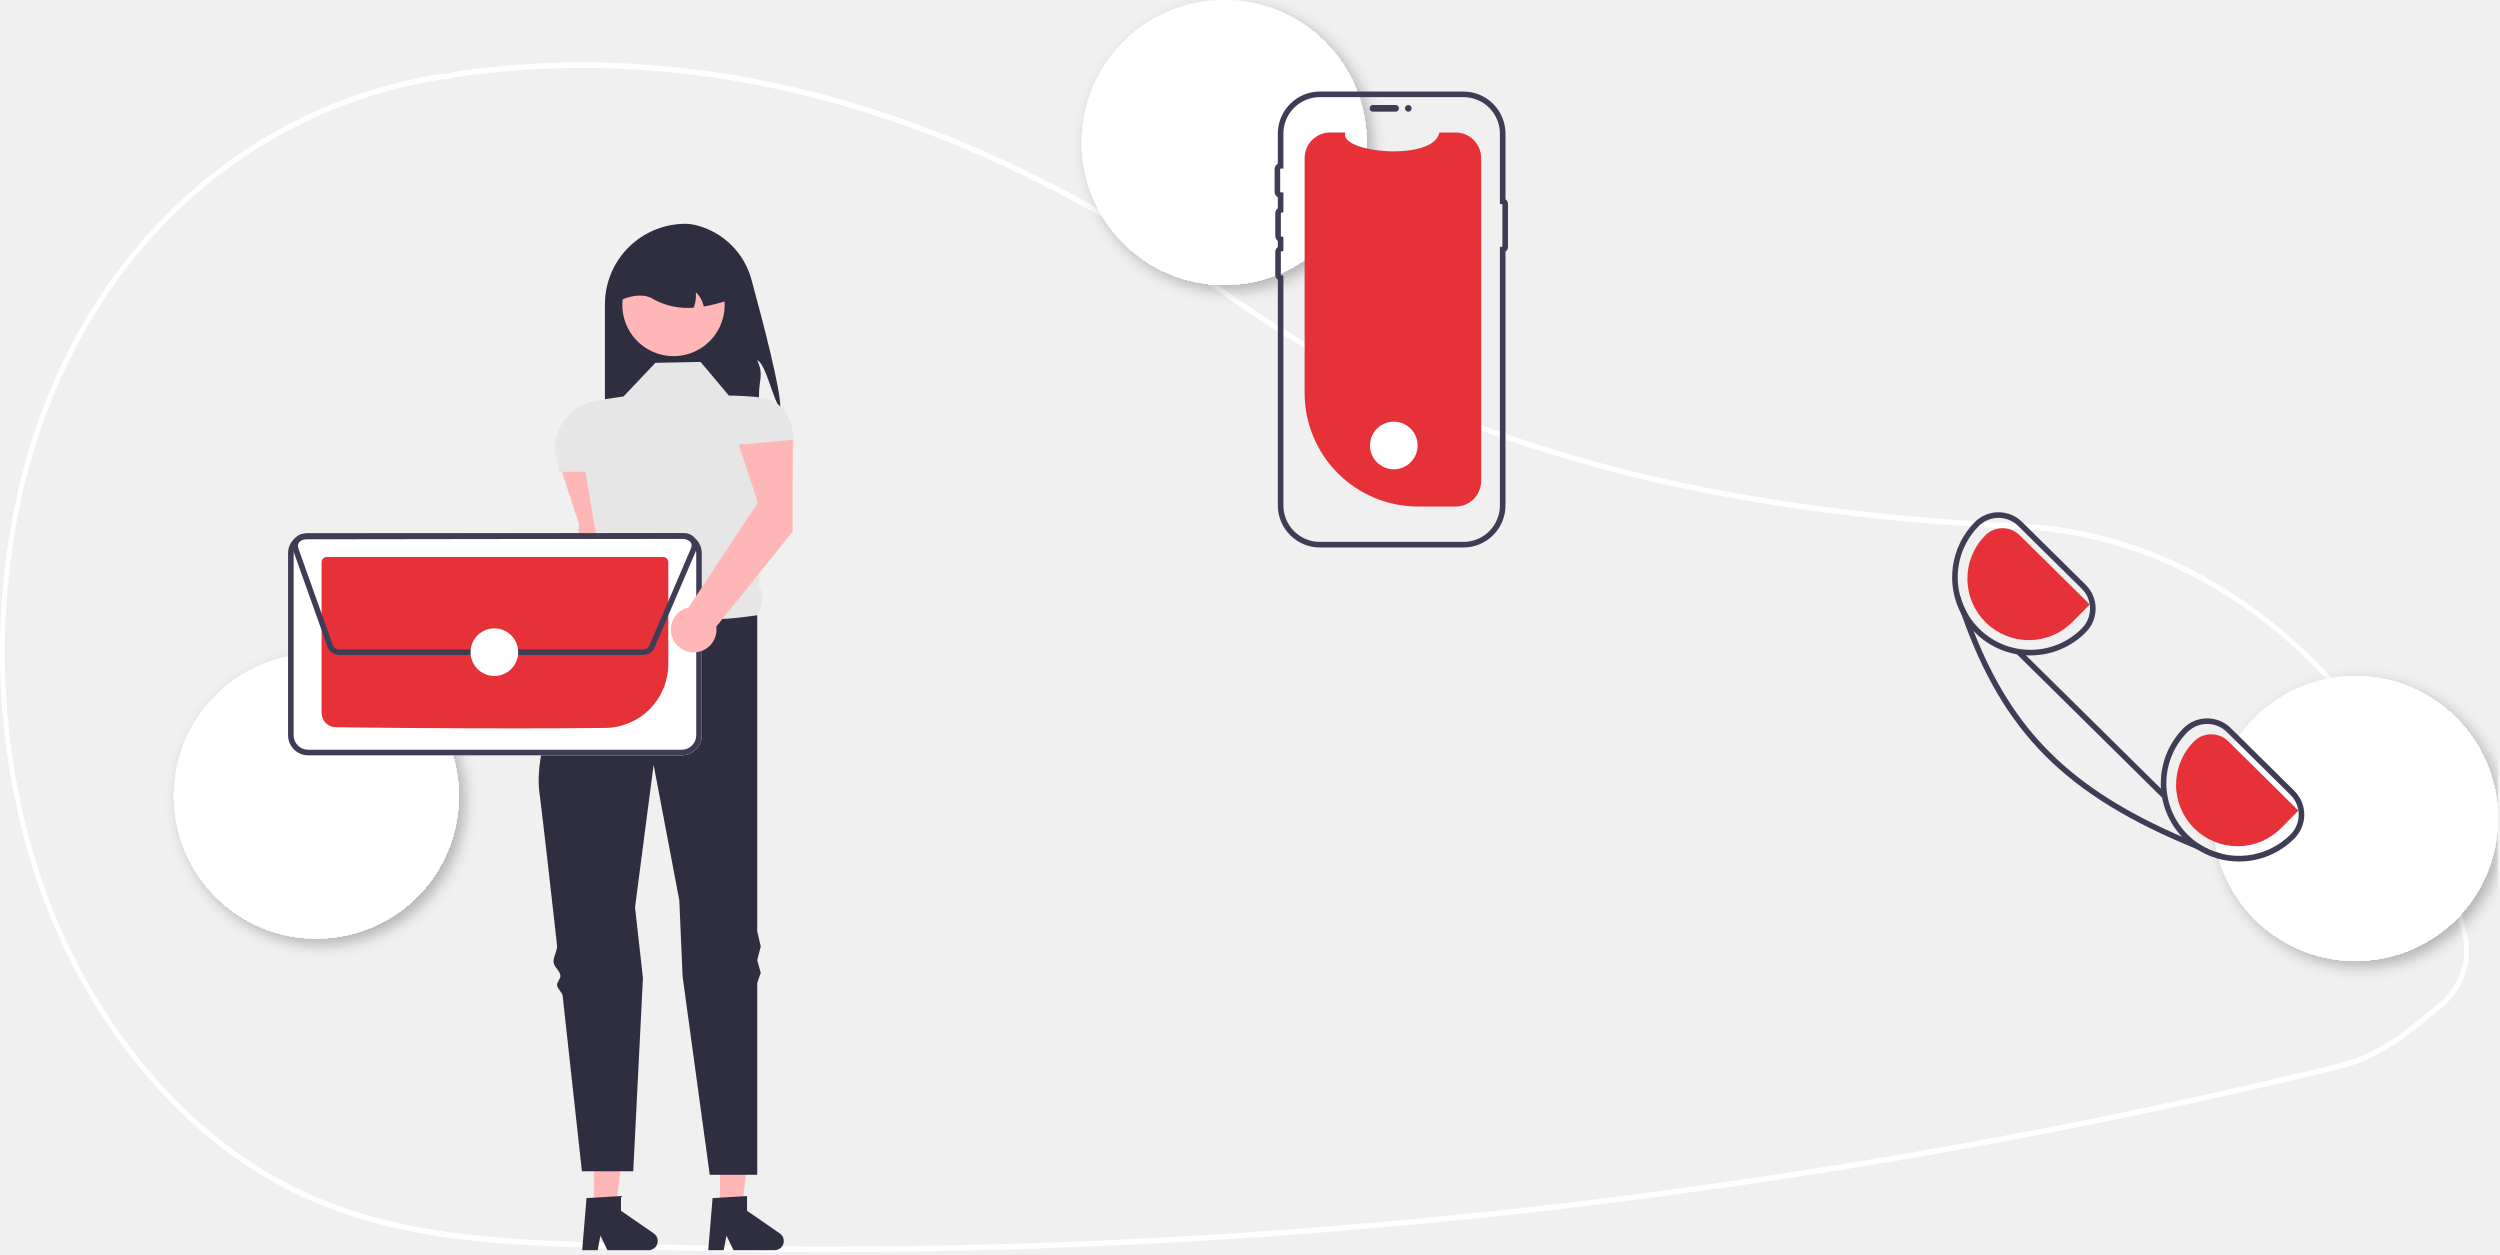
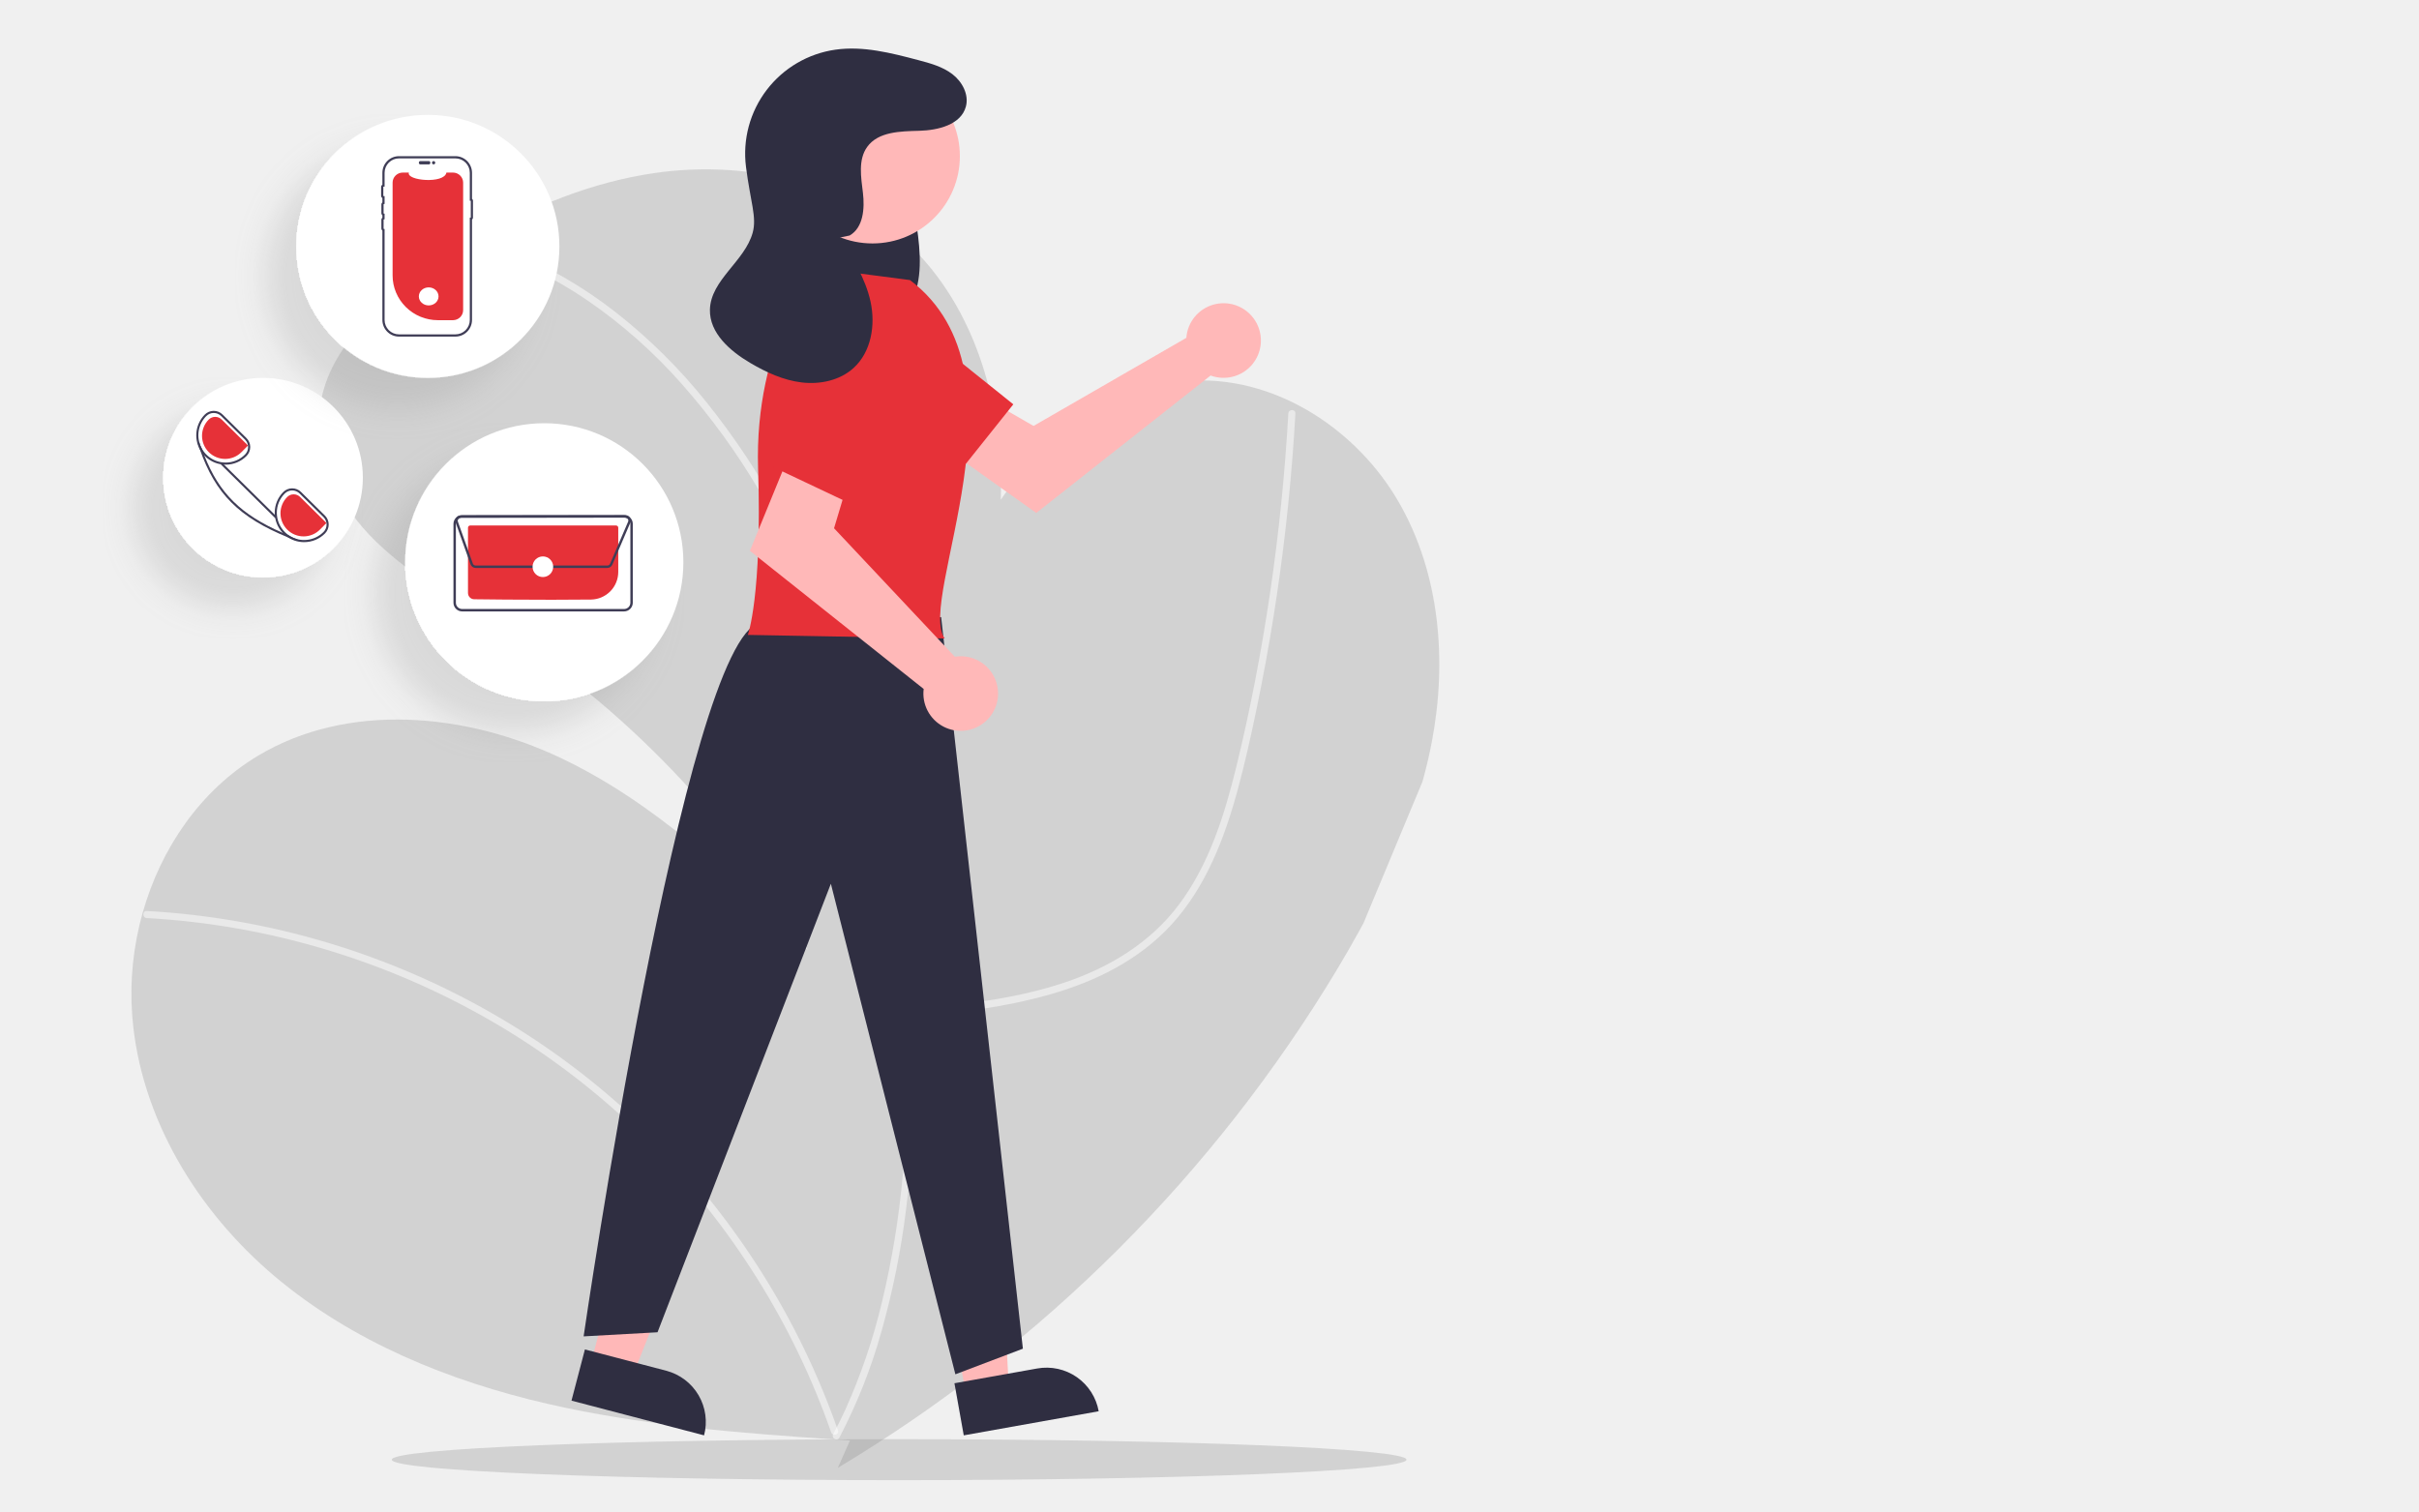
- <svg xmlns="http://www.w3.org/2000/svg" width="895" height="449" viewBox="0 0 895 449" fill="none">
-   <g clip-path="url(#clip0_165_134)">
-     <path d="M294.494 448.282C267.511 448.282 240.568 447.799 213.665 446.833C175.225 445.452 135.475 444.025 98.53 423.534C72.685 409.201 49.795 386.205 32.336 357.03C20.666 337.256 12.109 315.803 6.966 293.426C-2.628 252.684 -2.301 210.235 7.919 169.646C11.501 155.73 16.438 142.199 22.66 129.246C49.603 73.452 98.745 36 157.486 26.492C157.971 26.429 158.462 26.419 158.949 26.461C159.213 26.475 159.477 26.49 159.745 26.479L160.091 26.369C160.977 26.061 161.887 25.827 162.811 25.671C253.405 12.184 349.176 39.472 439.764 104.584C509.806 154.935 602.631 182.049 723.545 187.473L725.262 187.563C758.921 189.497 791.48 203.374 819.422 227.696C847.001 251.702 867.709 283.73 879.306 320.32C880.731 324.781 882.038 329.425 883.19 334.121C884.262 338.485 884.187 343.053 882.97 347.38C881.754 351.707 879.438 355.645 876.249 358.811V358.82L875.948 359.13C875.223 359.85 874.46 360.542 873.681 361.185L872.764 361.941C865.037 368.306 858.934 373.335 851.629 377.24C846.757 379.827 841.576 381.783 836.21 383.061C806.745 390.245 776.823 396.905 747.274 402.858C689.89 414.428 630.993 423.973 572.22 431.226C480.081 442.587 387.331 448.283 294.494 448.282ZM158.262 28.437C158.082 28.435 157.901 28.447 157.723 28.473C99.531 37.892 50.854 74.977 24.178 130.218C18.017 143.043 13.129 156.44 9.583 170.218C-0.544 210.447 -0.866 252.52 8.642 292.899C13.735 315.062 22.209 336.31 33.765 355.895C51.054 384.784 73.71 407.55 99.284 421.731C135.898 442.039 175.46 443.46 213.72 444.833C333.382 449.108 453.196 443.894 572.035 429.238C630.77 421.989 689.628 412.451 746.975 400.887C776.503 394.939 806.405 388.284 835.85 381.104C841.087 379.858 846.143 377.95 850.898 375.426C858.055 371.599 864.1 366.619 871.753 360.314L872.67 359.559C873.34 359.006 873.998 358.414 874.628 357.799L874.809 357.609C881.098 351.27 883.543 342.907 881.518 334.665V334.664C880.379 330.017 879.086 325.424 877.675 321.009C853.985 246.262 792.701 193.439 725.178 189.561L723.471 189.471C668.239 186.993 619.907 180.128 575.72 168.481C522.97 154.579 476.918 133.651 438.844 106.281C348.602 41.418 253.231 14.231 163.033 27.654C162.19 27.799 161.361 28.014 160.554 28.297L159.931 28.471C159.577 28.487 159.223 28.483 158.869 28.458C158.661 28.448 158.459 28.437 158.262 28.437Z" fill="white" />
-     <path d="M279.327 146.055C276.829 143.659 274.274 130.294 271.085 128.937C273.469 134.206 271.738 135.601 271.725 141.383C271.755 144.666 271.372 147.94 270.584 151.128H216.56V108.966C216.559 105.177 217.306 101.426 218.755 97.926C220.205 94.426 222.33 91.246 225.009 88.567C227.687 85.888 230.868 83.763 234.368 82.314C237.868 80.864 241.619 80.118 245.407 80.118C246.853 80.146 248.29 80.357 249.683 80.744C254.327 81.998 258.559 84.451 261.955 87.856C265.352 91.262 267.793 95.501 269.034 100.148C273.152 115.202 279.702 140.259 279.327 146.055Z" fill="#2F2E41" />
-     <path d="M219.73 197.923L219.756 165.06L200.439 166.786L207.256 187.513L204.065 239.609C202.518 239.956 201.105 240.746 199.999 241.883C198.892 243.019 198.141 244.453 197.835 246.009C197.53 247.566 197.684 249.177 198.278 250.648C198.873 252.118 199.882 253.384 201.184 254.29C202.485 255.196 204.022 255.705 205.607 255.753C207.193 255.801 208.758 255.386 210.112 254.56C211.466 253.734 212.55 252.532 213.232 251.101C213.915 249.669 214.166 248.07 213.955 246.498L219.73 197.923Z" fill="#FFB6B6" />
-     <path d="M257.746 432.76L265.55 432.759L269.263 402.657H257.744L257.746 432.76Z" fill="#FFB6B6" />
-     <path d="M255.103 428.91L267.44 428.174V433.459L279.169 441.56C279.748 441.96 280.185 442.535 280.414 443.2C280.644 443.866 280.655 444.587 280.445 445.259C280.236 445.932 279.817 446.519 279.25 446.936C278.683 447.354 277.997 447.579 277.293 447.579H262.605L260.074 442.35L259.085 447.579H253.547L255.103 428.91Z" fill="#2F2E41" />
-     <path d="M212.62 432.76L220.425 432.759L224.137 402.657H212.619L212.62 432.76Z" fill="#FFB6B6" />
-     <path d="M209.977 428.91L222.314 428.174V433.459L234.044 441.56C234.623 441.96 235.059 442.535 235.289 443.2C235.518 443.866 235.529 444.587 235.32 445.259C235.11 445.932 234.691 446.519 234.124 446.936C233.557 447.354 232.872 447.579 232.167 447.579H217.48L214.948 442.35L213.96 447.579H208.422L209.977 428.91Z" fill="#2F2E41" />
-     <path d="M250.796 129.571L234.629 129.888L223.217 141.935L214.067 143.276C209.929 143.883 206.124 145.893 203.288 148.968C200.453 152.044 198.759 155.999 198.49 160.174L200.075 168.88H209.585L215.087 201.183C212.948 206.634 212.802 210.937 217.193 212.627L230.825 238.304L271.085 220.235C273.126 216.725 273.781 213.199 271.694 209.771L274.572 160.321H284.249C284.249 151.072 281.121 143.275 271.929 142.246C268.279 141.851 264.612 141.641 260.94 141.618L250.796 129.571Z" fill="#E6E6E6" />
-     <path d="M271.085 220.235C271.085 220.235 231.776 227.209 217.193 212.627C217.193 212.627 215.713 215.14 213.482 219.308C212.841 220.507 211.602 221.319 210.853 222.771C210.173 224.091 208.424 225.713 207.683 227.21C207.087 228.414 208.043 229.987 207.423 231.288C199.955 246.952 191.23 269.047 193.101 283.636C194.307 293.045 196.799 314.938 199.423 338.453C199.628 340.29 197.967 342.65 198.173 344.502C198.367 346.248 200.428 347.485 200.623 349.236C200.752 350.398 199.312 351.583 199.441 352.744C199.582 354.017 201.291 355.266 201.432 356.534C205.026 389.002 208.317 419.315 208.317 419.315H226.704L230.173 350.083L227.338 324.847L233.995 273.809L243.188 322.311L244.371 349.608L254.086 420.583H271.085V351.875L272.353 348.306L271.085 343.728L272.353 338.796L271.085 333.424V220.235Z" fill="#2F2E41" />
-     <path d="M255.759 120.196C253.254 123.523 249.691 125.897 245.657 126.929C241.623 127.96 237.357 127.587 233.564 125.871C229.77 124.154 226.673 121.197 224.785 117.486C222.896 113.775 222.328 109.531 223.173 105.454C224.018 101.376 226.227 97.709 229.436 95.054C232.644 92.4 236.661 90.917 240.824 90.85C244.988 90.784 249.05 92.137 252.342 94.688C255.633 97.238 257.958 100.833 258.934 104.882C258.986 105.101 259.031 105.32 259.074 105.546C259.589 108.084 259.56 110.702 258.988 113.227C258.417 115.752 257.316 118.128 255.759 120.196Z" fill="#FFB6B6" />
-     <path d="M251.937 109.74C251.549 107.788 250.565 106.005 249.122 104.636C249.265 106.505 249.005 108.384 248.362 110.145C243.542 110.572 238.7 109.613 234.407 107.381C231.174 105.187 227.059 105.378 222.266 107.381C222.265 105.05 222.724 102.741 223.616 100.587C224.508 98.433 225.816 96.476 227.465 94.828C229.113 93.179 231.07 91.871 233.224 90.979C235.378 90.087 237.687 89.628 240.018 89.629H243.188C247.896 89.629 252.411 91.5 255.74 94.829C259.069 98.158 260.94 102.673 260.94 107.381C258.015 108.43 255.002 109.22 251.937 109.74Z" fill="#2F2E41" />
-     <g filter="url(#filter0_d_165_134)">
-       <path d="M113.249 336C141.416 336 164.249 313.167 164.249 285C164.249 256.833 141.416 234 113.249 234C85.083 234 62.249 256.833 62.249 285C62.249 313.167 85.083 336 113.249 336Z" fill="white" />
-     </g>
-     <g filter="url(#filter1_d_165_134)">
-       <path d="M438.249 102C466.416 102 489.249 79.166 489.249 51C489.249 22.834 466.416 0 438.249 0C410.083 0 387.249 22.834 387.249 51C387.249 79.166 410.083 102 438.249 102Z" fill="white" />
-     </g>
-     <g filter="url(#filter2_d_165_134)">
-       <path d="M843.249 344C871.416 344 894.249 321.167 894.249 293C894.249 264.833 871.416 242 843.249 242C815.083 242 792.249 264.833 792.249 293C792.249 321.167 815.083 344 843.249 344Z" fill="white" />
-     </g>
-     <path d="M530.249 56.562V172.208C530.249 174.61 529.302 176.915 527.612 178.623C525.923 180.33 523.628 181.302 521.226 181.327C521.192 181.331 521.159 181.332 521.126 181.331H507.666C496.896 181.331 486.568 177.053 478.953 169.438C471.338 161.823 467.059 151.494 467.059 140.725V56.562C467.059 54.142 468.021 51.822 469.732 50.111C471.442 48.4 473.763 47.438 476.183 47.438H481.637C479.11 54.809 513.402 57.912 515.285 47.438H521.126C523.545 47.438 525.866 48.4 527.577 50.111C529.288 51.822 530.249 54.142 530.249 56.562Z" fill="#E63138" />
-     <path d="M490.306 38.791C490.307 38.474 490.433 38.17 490.657 37.946C490.881 37.722 491.185 37.596 491.502 37.595H499.632C499.949 37.596 500.252 37.722 500.475 37.947C500.699 38.171 500.824 38.474 500.824 38.791C500.824 39.107 500.699 39.411 500.475 39.635C500.252 39.859 499.949 39.986 499.632 39.986H491.502C491.185 39.986 490.881 39.86 490.657 39.636C490.433 39.412 490.307 39.108 490.306 38.791Z" fill="#3F3D56" />
-     <path d="M523.919 196H472.503C468.514 195.995 464.689 194.409 461.869 191.588C459.048 188.768 457.461 184.943 457.457 180.954V100.113C457.174 99.91 456.944 99.643 456.786 99.334C456.628 99.024 456.545 98.681 456.546 98.334V90.204C456.545 89.856 456.628 89.513 456.786 89.204C456.944 88.895 457.174 88.628 457.457 88.425V86.243C457.174 86.04 456.944 85.773 456.786 85.464C456.628 85.155 456.545 84.812 456.546 84.465V76.334C456.545 75.986 456.628 75.644 456.786 75.335C456.944 75.025 457.174 74.758 457.457 74.556V70.612C457.108 70.425 456.817 70.146 456.614 69.806C456.412 69.466 456.305 69.078 456.306 68.682V60.552C456.305 60.156 456.412 59.767 456.614 59.427C456.817 59.087 457.108 58.809 457.457 58.621V47.815C457.461 43.826 459.048 40.001 461.869 37.181C464.69 34.36 468.514 32.773 472.503 32.769H523.919C527.908 32.773 531.732 34.36 534.553 37.181C537.374 40.002 538.96 43.826 538.965 47.815V71.371C539.236 71.541 539.459 71.776 539.614 72.056C539.769 72.335 539.851 72.65 539.851 72.969V88.472C539.851 88.792 539.769 89.106 539.614 89.386C539.459 89.665 539.236 89.901 538.965 90.071V180.954C538.96 184.943 537.374 188.767 534.553 191.588C531.732 194.409 527.908 195.995 523.919 196ZM472.503 34.769C469.044 34.773 465.728 36.149 463.282 38.594C460.836 41.04 459.461 44.356 459.457 47.815V60.323L458.495 60.36C458.445 60.362 458.397 60.383 458.362 60.418C458.327 60.454 458.307 60.502 458.306 60.552V68.682C458.307 68.732 458.327 68.78 458.362 68.815C458.397 68.851 458.445 68.872 458.495 68.874L459.457 68.911V75.96L458.696 76.147C458.654 76.157 458.616 76.181 458.589 76.215C458.562 76.249 458.546 76.291 458.545 76.334V84.465C458.546 84.508 458.562 84.55 458.589 84.584C458.616 84.617 458.654 84.641 458.696 84.651L459.457 84.839V89.829L458.696 90.017C458.654 90.027 458.616 90.051 458.589 90.085C458.562 90.118 458.546 90.16 458.545 90.204V98.334C458.546 98.377 458.562 98.419 458.589 98.453C458.616 98.487 458.654 98.511 458.696 98.521L459.457 98.708V180.954C459.461 184.413 460.836 187.729 463.282 190.175C465.728 192.62 469.044 193.996 472.503 194H523.919C527.378 193.996 530.694 192.62 533.139 190.174C535.585 187.729 536.961 184.413 536.965 180.954V88.358H537.851V73.084H536.965V47.815C536.961 44.356 535.585 41.04 533.139 38.594C530.694 36.149 527.378 34.773 523.919 34.769L472.503 34.769Z" fill="#3F3D56" />
-     <path d="M504.176 39.986C504.836 39.986 505.371 39.451 505.371 38.791C505.371 38.13 504.836 37.595 504.176 37.595C503.515 37.595 502.98 38.13 502.98 38.791C502.98 39.451 503.515 39.986 504.176 39.986Z" fill="#3F3D56" />
-     <path d="M244.08 270.403H110.293C108.393 270.398 106.572 269.641 105.229 268.298C103.885 266.954 103.128 265.134 103.123 263.234V198.045C103.128 196.145 103.885 194.324 105.228 192.981C106.572 191.637 108.392 190.88 110.292 190.875H244.079C245.979 190.88 247.8 191.637 249.143 192.98C250.487 194.323 251.244 196.144 251.249 198.044V263.233C251.244 265.133 250.487 266.954 249.144 268.297C247.801 269.641 245.98 270.398 244.08 270.403Z" fill="white" />
-     <path d="M244.08 270.403H110.293C108.393 270.398 106.572 269.641 105.229 268.298C103.885 266.954 103.128 265.134 103.123 263.234V198.045C103.128 196.145 103.885 194.324 105.228 192.981C106.572 191.637 108.392 190.88 110.292 190.875H244.079C245.979 190.88 247.8 191.637 249.143 192.98C250.487 194.323 251.244 196.144 251.249 198.044V263.233C251.244 265.133 250.487 266.954 249.144 268.297C247.801 269.641 245.98 270.398 244.08 270.403ZM110.293 192.875C108.923 192.879 107.61 193.425 106.641 194.394C105.673 195.363 105.127 196.676 105.123 198.046V263.233C105.127 264.603 105.673 265.916 106.642 266.885C107.611 267.853 108.924 268.399 110.294 268.403H244.078C245.448 268.399 246.761 267.853 247.73 266.884C248.699 265.915 249.245 264.602 249.249 263.232V198.045C249.245 196.675 248.699 195.362 247.73 194.393C246.761 193.425 245.448 192.879 244.078 192.875L110.293 192.875Z" fill="#3F3D56" />
-     <path d="M184.357 260.769C157.971 260.769 130.458 260.517 120.193 260.353C118.842 260.325 117.556 259.771 116.609 258.808C115.661 257.844 115.128 256.549 115.123 255.198V201.236C115.124 200.753 115.316 200.289 115.657 199.946C115.999 199.604 116.462 199.411 116.946 199.409H237.422C237.905 199.41 238.369 199.602 238.712 199.943C239.054 200.285 239.247 200.748 239.249 201.232V237.844C239.227 243.82 236.863 249.55 232.664 253.803C228.466 258.057 222.768 260.495 216.792 260.596C207.225 260.72 195.896 260.769 184.357 260.769Z" fill="#E63138" />
-     <path d="M230.271 234.48H121.411C120.5 234.477 119.611 234.194 118.866 233.669C118.121 233.144 117.556 232.402 117.247 231.544L104.926 196.978C104.688 196.311 104.614 195.597 104.71 194.896C104.806 194.195 105.068 193.527 105.476 192.948C105.883 192.37 106.423 191.897 107.051 191.57C107.679 191.244 108.376 191.073 109.084 191.071L245.156 190.882C245.803 190.881 246.442 191.022 247.028 191.295C247.614 191.569 248.134 191.967 248.549 192.463C248.965 192.958 249.267 193.539 249.434 194.164C249.601 194.789 249.628 195.443 249.515 196.08L249.62 196.124L249.23 197.036L249.226 197.045L234.331 231.8C233.991 232.596 233.425 233.274 232.704 233.751C231.982 234.227 231.136 234.481 230.271 234.48ZM245.162 192.882L109.087 193.071C108.7 193.072 108.318 193.166 107.974 193.345C107.63 193.523 107.334 193.782 107.111 194.099C106.888 194.416 106.744 194.782 106.691 195.166C106.639 195.55 106.68 195.941 106.81 196.307L119.13 230.872C119.3 231.341 119.61 231.748 120.018 232.036C120.426 232.323 120.913 232.478 121.413 232.48H230.271C230.744 232.48 231.207 232.341 231.602 232.081C231.997 231.82 232.307 231.449 232.492 231.013L247.388 196.257C247.546 195.889 247.61 195.487 247.574 195.088C247.538 194.689 247.404 194.305 247.184 193.97C246.963 193.636 246.663 193.361 246.31 193.171C245.957 192.981 245.563 192.882 245.162 192.882Z" fill="#3F3D56" />
-     <path d="M176.983 242.004C181.691 242.004 185.507 238.188 185.507 233.48C185.507 228.772 181.691 224.956 176.983 224.956C172.275 224.956 168.459 228.772 168.459 233.48C168.459 238.188 172.275 242.004 176.983 242.004Z" fill="white" />
-     <path d="M498.983 168.004C503.691 168.004 507.507 164.188 507.507 159.48C507.507 154.772 503.691 150.956 498.983 150.956C494.275 150.956 490.459 154.772 490.459 159.48C490.459 164.188 494.275 168.004 498.983 168.004Z" fill="white" />
-     <path d="M821.379 283.12L798.609 260.64C797.501 259.537 796.185 258.664 794.739 258.07C793.292 257.476 791.743 257.174 790.179 257.18H790.099C788.523 257.185 786.965 257.502 785.512 258.113C784.06 258.724 782.744 259.617 781.639 260.74C776.548 265.893 773.652 272.818 773.561 280.061C773.469 287.304 776.189 294.301 781.149 299.58C781.389 299.84 781.639 300.09 781.889 300.34C783.274 301.717 784.803 302.94 786.449 303.99C790.95 306.898 796.2 308.437 801.559 308.42H801.729C805.408 308.407 809.047 307.666 812.437 306.238C815.827 304.81 818.9 302.723 821.479 300.1C823.713 297.833 824.958 294.772 824.939 291.589C824.92 288.406 823.64 285.361 821.379 283.12ZM820.059 298.69C815.831 302.949 810.265 305.62 804.298 306.254C798.33 306.888 792.327 305.446 787.299 302.17C785.861 301.218 784.518 300.13 783.289 298.92C778.383 294.074 775.602 287.478 775.559 280.583C775.516 273.687 778.214 267.057 783.059 262.15C783.98 261.211 785.078 260.466 786.291 259.956C787.503 259.446 788.804 259.182 790.119 259.18H790.179C791.481 259.175 792.771 259.427 793.975 259.922C795.18 260.416 796.275 261.142 797.199 262.06L819.969 284.55C821.854 286.414 822.922 288.95 822.939 291.601C822.956 294.252 821.92 296.802 820.059 298.69Z" fill="#3F3D56" />
-     <path d="M746.669 209.34L723.899 186.85C721.658 184.626 718.626 183.382 715.469 183.39H715.399C713.821 183.396 712.261 183.715 710.807 184.328C709.353 184.94 708.035 185.835 706.929 186.96C702.72 191.235 699.991 196.745 699.141 202.684C698.292 208.622 699.367 214.677 702.209 219.96L702.219 219.97C703.391 222.131 704.848 224.125 706.549 225.9C706.739 226.12 706.959 226.34 707.179 226.56C712.408 231.75 719.481 234.656 726.849 234.64H727.029C730.708 234.625 734.348 233.88 737.737 232.451C741.127 231.021 744.2 228.934 746.779 226.31C747.886 225.188 748.762 223.86 749.355 222.4C749.949 220.94 750.249 219.378 750.239 217.802C750.229 216.226 749.908 214.668 749.296 213.216C748.683 211.764 747.791 210.447 746.669 209.34ZM745.349 224.91C742.955 227.345 740.103 229.282 736.957 230.608C733.811 231.935 730.433 232.626 727.019 232.64H726.849C721.721 232.638 716.709 231.12 712.442 228.276C708.174 225.433 704.843 221.392 702.867 216.66C700.891 211.928 700.358 206.718 701.335 201.684C702.312 196.651 704.756 192.018 708.359 188.37C710.223 186.485 712.759 185.417 715.41 185.4C718.061 185.383 720.611 186.419 722.499 188.28L745.269 210.76C747.153 212.627 748.219 215.166 748.234 217.818C748.249 220.471 747.212 223.021 745.349 224.91Z" fill="#3F3D56" />
-     <path d="M822.834 290.188L797.731 265.394C796.085 263.772 793.863 262.869 791.552 262.883C789.241 262.898 787.03 263.828 785.404 265.471C783.37 267.525 781.761 269.961 780.669 272.638C779.577 275.315 779.023 278.181 779.04 281.072C779.056 283.963 779.642 286.822 780.764 289.487C781.886 292.151 783.523 294.568 785.58 296.6C787.637 298.632 790.074 300.238 792.752 301.327C795.43 302.416 798.297 302.966 801.188 302.947C804.079 302.927 806.938 302.338 809.601 301.213C812.264 300.088 814.68 298.449 816.709 296.39L822.834 290.188Z" fill="#E63138" />
-     <path d="M748.129 216.403L723.026 191.61C721.38 189.988 719.157 189.085 716.846 189.099C714.535 189.113 712.324 190.044 710.698 191.686C708.664 193.741 707.055 196.177 705.963 198.854C704.871 201.531 704.318 204.396 704.334 207.288C704.35 210.179 704.936 213.038 706.059 215.703C707.181 218.367 708.817 220.784 710.874 222.816C712.931 224.847 715.368 226.454 718.047 227.543C720.725 228.632 723.591 229.182 726.482 229.163C729.374 229.143 732.232 228.554 734.896 227.429C737.559 226.304 739.974 224.665 742.003 222.605L748.129 216.403Z" fill="#E63138" />
-     <path d="M795.249 305.63L794.649 307.21C791.829 306.14 789.096 305.067 786.449 303.99C739.569 284.86 717.189 262.47 702.219 219.97L702.209 219.96C701.499 217.96 700.809 215.913 700.139 213.82L701.719 213.31C702.247 215.323 703.02 217.264 704.019 219.09C704.839 221.42 705.682 223.69 706.549 225.9C720.619 261.77 741.369 282.27 781.149 299.58C783.149 300.45 785.199 301.313 787.299 302.17C789.738 303.759 792.425 304.928 795.249 305.63Z" fill="#3F3D56" />
-     <path d="M723.482 232.82L722.076 234.243L774.014 285.541L775.42 284.117L723.482 232.82Z" fill="#3F3D56" />
-     <path d="M283.765 190.315L283.791 157.452L264.474 159.178L271.291 179.905L246.544 217.419C244.997 217.766 243.584 218.556 242.477 219.692C241.371 220.829 240.62 222.263 240.314 223.819C240.009 225.375 240.163 226.987 240.757 228.457C241.352 229.927 242.361 231.193 243.663 232.099C244.964 233.006 246.501 233.514 248.086 233.562C249.672 233.61 251.237 233.196 252.59 232.37C253.944 231.544 255.029 230.342 255.711 228.91C256.394 227.478 256.645 225.879 256.434 224.307L283.765 190.315Z" fill="#FFB6B6" />
+ <svg xmlns="http://www.w3.org/2000/svg" width="800" height="500" viewBox="0 0 800 500" fill="none">
+   <path d="M473.54 245.349C472.78 249.34 471.87 253.291 470.807 257.201C470.692 257.655 470.563 258.102 470.435 258.556L450.916 305.393C450.468 306.227 450.014 307.054 449.56 307.88C447.214 312.149 444.773 316.371 442.278 320.538C401.595 388.271 344.854 444.951 277.063 485.574L281.077 476.521C279.605 476.419 278.127 476.317 276.656 476.216C244.622 474.027 212.479 471.601 181.197 464.405C148.471 456.876 116.458 443.819 90.81 422.169C65.155 400.512 46.348 369.585 43.738 336.124C42.867 324.624 44.031 313.061 47.175 301.965C53.189 280.606 66.328 261.389 85.284 250.018C115.061 232.163 153.902 235.801 185.292 250.655C216.676 265.502 242.222 290.079 267.165 314.23C241.981 271.067 206.918 234.487 164.851 207.49C150.912 198.573 136.119 190.631 124.268 179.078C112.424 167.531 103.684 151.342 105.78 134.937C108.159 116.329 123.407 102.208 138.681 91.318C144.783 86.968 151.082 82.841 157.577 79.047C175.902 68.313 195.726 60.215 216.662 57.214C245.022 53.141 275.653 59.321 297.395 77.969C321.89 98.982 331.938 132.87 330.982 165.288C346.074 143.36 369.349 126.575 395.634 125.864C422.922 125.132 448.862 142.364 462.529 165.986C476.191 189.601 478.645 218.549 473.54 245.349Z" fill="#8E8E8E" fill-opacity="0.3" />
+   <path d="M300.888 336.418C316.871 335.012 331.636 333.368 347.124 328.988C362.136 324.742 376.582 317.634 387.269 306.028C398.764 293.545 404.969 277.334 409.347 261.196C411.788 252.198 413.794 243.075 415.686 233.949C417.74 224.046 419.564 214.1 421.16 204.111C424.336 184.226 426.603 164.224 427.962 144.104C428.126 141.662 428.276 139.219 428.413 136.775C428.498 135.268 426.152 135.273 426.067 136.775C424.951 156.607 422.943 176.362 420.044 196.039C417.182 215.371 413.521 234.62 408.876 253.606C404.941 269.691 399.845 286.026 389.753 299.415C380.289 311.971 366.619 320.176 351.859 325.082C336.84 330.074 321.005 332.067 305.31 333.549C303.385 333.731 302.815 333.904 300.888 334.074C299.396 334.205 299.382 336.551 300.888 336.418Z" fill="white" fill-opacity="0.5" />
+   <path d="M48.529 303.694C68.695 304.812 88.655 308.328 107.988 314.166C127.33 319.993 145.916 328.079 163.363 338.257C180.221 348.1 195.87 359.877 209.994 373.349C223.701 386.431 235.917 400.99 246.42 416.759C256.97 432.567 265.713 449.508 272.485 467.264C273.311 469.437 274.107 471.621 274.872 473.817C275.366 475.232 277.633 474.624 277.134 473.194C270.798 455.063 262.445 437.7 252.233 421.432C242.022 405.162 230.039 390.074 216.503 376.443C202.75 362.601 187.444 350.393 170.889 340.06C136.128 318.419 96.727 305.326 55.922 301.859C53.46 301.652 50.996 301.483 48.529 301.35C47.021 301.267 47.026 303.612 48.529 303.694Z" fill="white" fill-opacity="0.5" />
+   <path d="M158.21 81.795C171.104 85.893 183.325 91.862 194.483 99.511C205.884 107.38 216.283 116.609 225.447 126.995C235.105 137.921 243.692 149.748 251.088 162.314C258.934 175.581 265.749 189.431 271.475 203.741C277.371 218.432 282.33 233.482 286.322 248.799C290.379 264.299 293.549 280.017 295.815 295.877C298.069 311.569 299.434 327.376 299.901 343.223C300.373 358.375 299.925 373.542 298.559 388.64C297.311 402.726 295.031 416.701 291.737 430.454C288.812 442.874 284.69 454.983 279.428 466.609C278.209 469.248 276.916 471.85 275.549 474.416C274.839 475.747 276.864 476.933 277.574 475.599C283.389 464.494 288.032 452.815 291.428 440.75C295.239 427.318 298.001 413.612 299.69 399.754C301.562 384.718 302.473 369.579 302.419 354.428C302.385 338.51 301.437 322.608 299.58 306.799C297.721 290.793 294.962 274.904 291.315 259.208C287.677 243.487 283.062 228.007 277.498 212.859C272.134 198.195 265.712 183.94 258.283 170.206C251.207 157.1 242.96 144.66 233.644 133.037C224.797 121.971 214.696 111.967 203.545 103.225C192.791 94.82 180.909 87.969 168.246 82.874C165.151 81.643 162.014 80.529 158.834 79.534C157.391 79.08 156.773 81.343 158.21 81.795Z" fill="white" fill-opacity="0.5" />
+   <path d="M297.355 489.626C390.027 489.626 465.153 486.592 465.153 482.849C465.153 479.107 390.027 476.073 297.355 476.073C204.682 476.073 129.556 479.107 129.556 482.849C129.556 486.592 204.682 489.626 297.355 489.626Z" fill="#8E8E8E" fill-opacity="0.3" />
+   <path d="M392.63 109.825C392.485 110.46 392.391 111.104 392.348 111.754L341.809 140.895L329.524 133.826L316.428 150.962L342.708 169.683L400.366 124.22C402.718 125.089 405.279 125.223 407.708 124.603C410.138 123.982 412.32 122.637 413.967 120.747C415.613 118.856 416.644 116.51 416.923 114.019C417.202 111.529 416.716 109.012 415.53 106.804C414.343 104.596 412.512 102.802 410.281 101.66C408.049 100.517 405.522 100.081 403.036 100.409C400.55 100.737 398.223 101.813 396.364 103.495C394.505 105.177 393.203 107.385 392.63 109.825Z" fill="#FFB8B8" />
+   <path d="M277.529 127.704L317.324 156.051L335.122 133.748L296.438 102.725C294.774 101.39 292.854 100.409 290.798 99.842C288.741 99.274 286.59 99.133 284.476 99.425C282.362 99.718 280.331 100.439 278.506 101.544C276.681 102.649 275.101 104.115 273.862 105.851C271.449 109.235 270.48 113.439 271.168 117.537C271.855 121.635 274.144 125.292 277.529 127.704Z" fill="#E63138" />
+   <path d="M195.384 451.155L209.337 454.808L230.079 402.758L209.487 397.365L195.384 451.155Z" fill="#FFB8B8" />
+   <path d="M232.851 474.805L189 463.321L193.439 446.387L220.348 453.434C224.841 454.611 228.683 457.524 231.028 461.532C233.373 465.539 234.029 470.314 232.851 474.805Z" fill="#2F2E41" />
+   <path d="M319.415 461.084L333.614 458.549L330.588 402.604L309.632 406.345L319.415 461.084Z" fill="#FFB8B8" />
+   <path d="M363.353 466.838L318.728 474.805L315.648 457.573L343.032 452.684C345.296 452.279 347.617 452.325 349.864 452.817C352.111 453.31 354.238 454.24 356.125 455.554C358.012 456.869 359.622 458.542 360.862 460.478C362.102 462.414 362.949 464.575 363.353 466.838Z" fill="#2F2E41" />
+   <path d="M291.456 49.647C294.954 50.498 297.801 54.061 299.511 58.19C301.087 62.526 302.155 67.03 302.692 71.612C304.035 80.145 305.325 89.383 302.547 97.286C299.291 106.549 290.615 111.4 283.089 109.121C275.563 106.841 269.577 98.283 267.532 88.432C265.671 78.478 266.87 68.194 270.973 58.935C273.111 54.07 276.058 49.582 279.974 47.387C281.895 46.226 284.184 45.836 286.382 46.293C288.579 46.751 290.522 48.023 291.819 49.854" fill="#2F2E41" />
+   <path d="M311.252 204.144L338.285 446.137L315.958 454.61L274.781 292.337L217.452 440.709L193.014 442.066C193.014 442.066 226.544 211.2 251.394 205.953L311.252 204.144Z" fill="#2F2E41" />
+   <path d="M288.547 80.53C304.506 80.53 317.443 67.599 317.443 51.649C317.443 35.698 304.506 22.767 288.547 22.767C272.588 22.767 259.651 35.698 259.651 51.649C259.651 67.599 272.588 80.53 288.547 80.53Z" fill="#FFB8B8" />
+   <path d="M300.949 92.646L269.722 88.575C269.722 88.575 249.357 113.001 250.715 155.067C252.072 197.133 247.32 210.024 247.32 210.024L312.429 211.2C303.017 198.265 342.384 123.975 300.949 92.646Z" fill="#E63138" />
+   <path d="M317.723 217.079C317.072 217.084 316.423 217.14 315.78 217.247L275.832 174.743L279.905 161.173L260.219 152.353L247.999 182.206L305.474 227.901C305.165 230.388 305.621 232.91 306.781 235.132C307.941 237.353 309.751 239.169 311.969 240.338C314.187 241.507 316.708 241.974 319.198 241.675C321.687 241.377 324.027 240.328 325.906 238.669C327.785 237.009 329.113 234.817 329.715 232.384C330.317 229.951 330.164 227.393 329.276 225.049C328.387 222.705 326.806 220.687 324.743 219.264C322.679 217.84 320.231 217.078 317.723 217.079Z" fill="#FFB8B8" />
+   <path d="M273.969 109.182L255.467 154.388L281.262 166.601L302.625 121.863C303.544 119.939 304.061 117.847 304.142 115.716C304.224 113.585 303.87 111.459 303.101 109.47C302.332 107.48 301.165 105.669 299.671 104.146C298.178 102.623 296.388 101.421 294.414 100.614C292.508 99.835 290.468 99.438 288.409 99.447C286.351 99.456 284.314 99.87 282.416 100.666C280.517 101.462 278.794 102.623 277.345 104.085C275.896 105.546 274.749 107.278 273.969 109.182Z" fill="#E63138" />
+   <path d="M280.988 77.905C285.516 75.294 285.999 68.996 285.384 63.809C284.768 58.62 283.74 52.837 286.792 48.595C290.433 43.532 297.749 43.431 303.986 43.266C310.222 43.101 317.817 41.275 319.432 35.253C320.5 31.273 318.216 27.003 314.938 24.505C311.66 22.007 307.558 20.903 303.572 19.853C294.655 17.505 285.448 15.137 276.317 16.428C267.273 17.706 259.097 22.492 253.556 29.75C248.016 37.007 245.558 46.153 246.713 55.209C248.191 66.793 250.334 71.851 248.927 76.959C246.307 86.472 235.008 92.583 234.783 102.448C234.607 110.164 241.426 116.117 248.08 120.035C253.357 123.143 259.052 125.78 265.134 126.507C271.216 127.235 277.764 125.842 282.294 121.722C288.138 116.408 289.583 107.53 287.908 99.814C286.232 92.097 281.934 85.245 277.682 78.59" fill="#2F2E41" />
+   <g filter="url(#filter0_d_182_177)">
+     <circle cx="87" cy="158" r="33" fill="white" />
  </g>
+   <path d="M107.464 170.548L99.555 162.74C99.17 162.357 98.713 162.054 98.211 161.847C97.708 161.641 97.17 161.536 96.627 161.538H96.599C96.052 161.54 95.511 161.65 95.006 161.862C94.502 162.075 94.044 162.385 93.661 162.775C91.892 164.564 90.887 166.97 90.855 169.486C90.823 172.001 91.768 174.431 93.491 176.265C93.574 176.355 93.661 176.442 93.748 176.529C94.229 177.007 94.76 177.432 95.332 177.797C96.895 178.807 98.718 179.341 100.58 179.335H100.639C101.916 179.331 103.18 179.073 104.358 178.577C105.535 178.081 106.603 177.357 107.498 176.446C108.274 175.658 108.707 174.595 108.7 173.49C108.694 172.384 108.249 171.326 107.464 170.548ZM107.005 175.956C105.537 177.435 103.603 178.363 101.531 178.583C99.458 178.803 97.373 178.302 95.627 177.165C95.127 176.834 94.661 176.456 94.234 176.036C92.53 174.353 91.564 172.062 91.549 169.667C91.534 167.272 92.471 164.969 94.154 163.265C94.474 162.939 94.856 162.679 95.276 162.502C95.697 162.325 96.15 162.234 96.606 162.233H96.627C97.079 162.231 97.527 162.319 97.946 162.491C98.364 162.662 98.744 162.915 99.065 163.233L106.974 171.045C107.629 171.692 108 172.573 108.005 173.494C108.011 174.415 107.652 175.3 107.005 175.956Z" fill="#3F3D56" />
+   <path d="M81.515 144.922L73.606 137.111C72.828 136.339 71.775 135.906 70.678 135.909H70.654C70.106 135.911 69.564 136.022 69.059 136.235C68.554 136.448 68.096 136.758 67.712 137.149C66.25 138.634 65.302 140.548 65.007 142.61C64.712 144.673 65.086 146.776 66.073 148.611L66.076 148.614C66.483 149.365 66.989 150.058 67.58 150.674C67.646 150.75 67.722 150.827 67.799 150.903C69.615 152.706 72.072 153.715 74.631 153.71H74.693C75.971 153.704 77.235 153.446 78.413 152.949C79.59 152.453 80.657 151.728 81.553 150.816C81.938 150.427 82.242 149.965 82.448 149.458C82.654 148.951 82.758 148.409 82.755 147.861C82.751 147.314 82.64 146.773 82.427 146.269C82.214 145.764 81.904 145.307 81.515 144.922ZM81.056 150.33C80.225 151.176 79.234 151.849 78.142 152.309C77.049 152.77 75.876 153.01 74.69 153.015H74.631C72.85 153.014 71.109 152.487 69.627 151.499C68.145 150.512 66.988 149.108 66.301 147.465C65.615 145.821 65.43 144.012 65.769 142.263C66.109 140.515 66.957 138.906 68.209 137.639C68.856 136.984 69.737 136.613 70.658 136.607C71.579 136.602 72.464 136.961 73.12 137.608L81.029 145.415C81.683 146.064 82.053 146.946 82.058 147.867C82.064 148.788 81.703 149.674 81.056 150.33Z" fill="#3F3D56" />
+   <path d="M107.969 173.003L99.25 164.391C98.678 163.828 97.906 163.514 97.104 163.519C96.301 163.524 95.533 163.847 94.968 164.418C94.262 165.131 93.703 165.977 93.324 166.907C92.945 167.837 92.752 168.832 92.758 169.836C92.764 170.841 92.967 171.834 93.357 172.759C93.747 173.685 94.315 174.524 95.029 175.23C95.744 175.935 96.591 176.493 97.521 176.872C98.451 177.25 99.447 177.441 100.451 177.434C101.455 177.427 102.448 177.223 103.373 176.832C104.298 176.441 105.137 175.872 105.841 175.157L107.969 173.003Z" fill="#E63138" />
+   <path d="M82.022 147.375L73.303 138.764C72.731 138.201 71.959 137.887 71.157 137.892C70.354 137.897 69.586 138.22 69.021 138.791C68.315 139.504 67.756 140.35 67.377 141.28C66.997 142.21 66.805 143.205 66.811 144.209C66.817 145.213 67.02 146.207 67.41 147.132C67.799 148.057 68.368 148.897 69.082 149.603C69.797 150.308 70.643 150.866 71.573 151.244C72.504 151.623 73.499 151.814 74.504 151.807C75.508 151.8 76.501 151.596 77.426 151.205C78.351 150.814 79.189 150.245 79.894 149.529L82.022 147.375Z" fill="#E63138" />
+   <path d="M98.388 178.366L98.18 178.915C97.2 178.543 96.251 178.171 95.332 177.797C79.049 171.152 71.276 163.376 66.076 148.614L66.073 148.611C65.826 147.916 65.587 147.205 65.354 146.478L65.903 146.301C66.086 147 66.354 147.675 66.701 148.309C66.986 149.118 67.279 149.907 67.58 150.674C72.467 163.133 79.674 170.253 93.491 176.265C94.185 176.567 94.897 176.867 95.627 177.165C96.474 177.716 97.407 178.123 98.388 178.366Z" fill="#3F3D56" />
+   <path d="M73.461 153.077L72.973 153.572L91.012 171.389L91.501 170.894L73.461 153.077Z" fill="#3F3D56" />
+   <g filter="url(#filter1_d_182_177)">
+     <circle cx="180" cy="186" r="46" fill="white" />
+   </g>
+   <path d="M206.402 202.254H152.838C152.077 202.252 151.348 201.949 150.81 201.411C150.272 200.874 149.969 200.145 149.967 199.384V173.284C149.969 172.523 150.272 171.794 150.81 171.256C151.348 170.719 152.077 170.415 152.837 170.413H206.402C207.163 170.415 207.892 170.718 208.43 171.256C208.968 171.794 209.271 172.523 209.273 173.284V199.384C209.271 200.144 208.968 200.873 208.43 201.411C207.892 201.949 207.163 202.252 206.402 202.254ZM152.838 171.214C152.289 171.216 151.763 171.434 151.376 171.822C150.988 172.21 150.769 172.736 150.768 173.284V199.384C150.769 199.932 150.988 200.458 151.376 200.846C151.764 201.233 152.289 201.452 152.838 201.453H206.402C206.95 201.452 207.476 201.233 207.864 200.845C208.252 200.458 208.47 199.932 208.472 199.383V173.284C208.47 172.735 208.252 172.21 207.864 171.822C207.476 171.434 206.95 171.216 206.402 171.214L152.838 171.214Z" fill="#3F3D56" />
+   <path d="M182.491 198.397C171.927 198.397 160.911 198.296 156.801 198.23C156.26 198.219 155.745 197.997 155.366 197.611C154.987 197.226 154.774 196.707 154.771 196.166V174.562C154.772 174.368 154.849 174.182 154.985 174.045C155.122 173.908 155.308 173.831 155.501 173.83H203.737C203.93 173.83 204.116 173.907 204.253 174.044C204.39 174.18 204.468 174.366 204.468 174.56V189.218C204.459 191.611 203.513 193.905 201.832 195.608C200.151 197.311 197.87 198.287 195.477 198.327C191.647 198.377 187.111 198.397 182.491 198.397Z" fill="#E63138" />
+   <path d="M200.873 187.872H157.289C156.924 187.871 156.568 187.757 156.27 187.547C155.972 187.337 155.745 187.04 155.622 186.696L150.689 172.857C150.594 172.59 150.564 172.304 150.602 172.023C150.641 171.743 150.746 171.475 150.909 171.243C151.072 171.012 151.288 170.822 151.54 170.692C151.791 170.561 152.07 170.492 152.353 170.492L206.833 170.416C207.092 170.416 207.348 170.472 207.583 170.582C207.818 170.691 208.025 170.85 208.192 171.049C208.358 171.247 208.479 171.48 208.546 171.73C208.613 171.98 208.624 172.242 208.579 172.497L208.621 172.515L208.464 172.88L208.463 172.884L202.499 186.799C202.363 187.117 202.137 187.389 201.848 187.58C201.559 187.77 201.22 187.872 200.873 187.872ZM206.836 171.217L152.355 171.293C152.2 171.293 152.047 171.33 151.909 171.402C151.771 171.474 151.653 171.577 151.564 171.704C151.474 171.831 151.417 171.978 151.396 172.131C151.375 172.285 151.391 172.442 151.443 172.588L156.376 186.427C156.444 186.615 156.568 186.778 156.731 186.893C156.895 187.008 157.09 187.07 157.29 187.071H200.873C201.063 187.071 201.248 187.015 201.407 186.911C201.565 186.807 201.689 186.658 201.763 186.484L207.727 172.568C207.79 172.421 207.816 172.26 207.801 172.1C207.787 171.94 207.733 171.786 207.645 171.652C207.557 171.519 207.437 171.409 207.295 171.333C207.154 171.257 206.996 171.217 206.836 171.217Z" fill="#3F3D56" />
+   <path d="M179.539 190.884C181.423 190.884 182.951 189.356 182.951 187.471C182.951 185.586 181.423 184.058 179.539 184.058C177.654 184.058 176.126 185.586 176.126 187.471C176.126 189.356 177.654 190.884 179.539 190.884Z" fill="white" />
+   <g filter="url(#filter2_d_182_177)">
+     <circle cx="141.5" cy="81.5" r="43.5" fill="white" />
+   </g>
+   <path d="M153.168 60.413V102.586C153.168 103.462 152.818 104.303 152.194 104.926C151.57 105.548 150.723 105.903 149.836 105.912C149.824 105.913 149.812 105.914 149.799 105.914H144.83C140.854 105.914 137.041 104.353 134.23 101.576C131.418 98.799 129.839 95.033 129.839 91.106V60.413C129.839 59.531 130.194 58.685 130.826 58.061C131.457 57.437 132.314 57.086 133.207 57.086H135.221C134.288 59.774 146.948 60.906 147.643 57.086H149.799C150.693 57.086 151.549 57.437 152.181 58.061C152.813 58.685 153.168 59.531 153.168 60.413Z" fill="#E63138" />
+   <path d="M138.519 53.831C138.52 53.688 138.565 53.55 138.646 53.448C138.727 53.346 138.837 53.289 138.951 53.289H141.887C142.001 53.289 142.11 53.347 142.191 53.448C142.272 53.55 142.317 53.688 142.317 53.831C142.317 53.975 142.272 54.113 142.191 54.214C142.11 54.316 142.001 54.373 141.887 54.374H138.951C138.837 54.374 138.727 54.316 138.646 54.215C138.565 54.113 138.52 53.975 138.519 53.831Z" fill="#3F3D56" />
+   <path d="M150.629 111.339H131.931C130.481 111.337 129.09 110.757 128.064 109.726C127.038 108.695 126.461 107.296 126.46 105.838V76.282C126.357 76.208 126.273 76.11 126.216 75.997C126.158 75.884 126.128 75.759 126.128 75.632V72.659C126.128 72.532 126.158 72.407 126.216 72.294C126.273 72.181 126.357 72.083 126.46 72.009V71.211C126.357 71.137 126.273 71.04 126.216 70.927C126.158 70.814 126.128 70.688 126.128 70.561V67.589C126.128 67.462 126.158 67.336 126.216 67.223C126.273 67.11 126.357 67.013 126.46 66.938V65.496C126.333 65.428 126.227 65.326 126.153 65.202C126.08 65.078 126.041 64.936 126.041 64.791V61.819C126.041 61.674 126.08 61.532 126.153 61.407C126.227 61.283 126.333 61.181 126.46 61.113V57.162C126.461 55.703 127.038 54.305 128.064 53.274C129.09 52.243 130.481 51.663 131.931 51.661H150.629C152.08 51.663 153.471 52.243 154.496 53.274C155.522 54.305 156.099 55.704 156.101 57.162V65.774C156.199 65.836 156.28 65.922 156.337 66.024C156.393 66.127 156.423 66.242 156.423 66.358V72.026C156.423 72.143 156.393 72.258 156.337 72.36C156.28 72.463 156.199 72.549 156.101 72.611V105.838C156.099 107.296 155.522 108.695 154.496 109.726C153.471 110.757 152.08 111.337 150.629 111.339ZM131.931 52.392C130.674 52.394 129.468 52.897 128.578 53.791C127.689 54.685 127.188 55.897 127.187 57.162V61.735L126.837 61.748C126.819 61.749 126.802 61.757 126.789 61.77C126.776 61.783 126.769 61.8 126.769 61.819V64.791C126.769 64.809 126.776 64.827 126.789 64.84C126.802 64.853 126.819 64.861 126.837 64.861L127.187 64.875V67.452L126.91 67.52C126.895 67.524 126.881 67.533 126.872 67.545C126.862 67.558 126.856 67.573 126.856 67.589V70.561C126.856 70.577 126.862 70.592 126.872 70.605C126.881 70.617 126.895 70.626 126.91 70.629L127.187 70.698V72.523L126.91 72.591C126.895 72.595 126.881 72.604 126.872 72.616C126.862 72.628 126.856 72.644 126.856 72.659V75.632C126.856 75.648 126.862 75.663 126.871 75.675C126.881 75.688 126.895 75.697 126.91 75.7L127.187 75.769V105.838C127.188 107.103 127.689 108.315 128.578 109.209C129.468 110.103 130.674 110.606 131.931 110.608H150.629C151.887 110.606 153.093 110.103 153.982 109.209C154.872 108.315 155.372 107.103 155.373 105.838V71.985H155.695V66.4H155.373V57.162C155.372 55.897 154.872 54.685 153.982 53.791C153.093 52.897 151.887 52.394 150.629 52.392L131.931 52.392Z" fill="#3F3D56" />
+   <path d="M143.402 54.374C143.702 54.374 143.945 54.131 143.945 53.831C143.945 53.532 143.702 53.289 143.402 53.289C143.102 53.289 142.859 53.532 142.859 53.831C142.859 54.131 143.102 54.374 143.402 54.374Z" fill="#3F3D56" />
+   <path d="M141.775 101.031C143.572 101.031 145.03 99.695 145.03 98.047C145.03 96.399 143.572 95.063 141.775 95.063C139.977 95.063 138.519 96.399 138.519 98.047C138.519 99.695 139.977 101.031 141.775 101.031Z" fill="white" />
  <defs>
-     <filter id="filter0_d_165_134" x="59.249" y="231" width="112" height="112" filterUnits="userSpaceOnUse" color-interpolation-filters="sRGB">
+     <filter id="filter0_d_182_177" x="34" y="125" width="86" height="86" filterUnits="userSpaceOnUse" color-interpolation-filters="sRGB">
      <feFlood flood-opacity="0" result="BackgroundImageFix" />
      <feColorMatrix in="SourceAlpha" type="matrix" values="0 0 0 0 0 0 0 0 0 0 0 0 0 0 0 0 0 0 127 0" result="hardAlpha" />
-       <feOffset dx="2" dy="2" />
-       <feGaussianBlur stdDeviation="2.5" />
+       <feOffset dx="-10" dy="10" />
+       <feGaussianBlur stdDeviation="5" />
      <feComposite in2="hardAlpha" operator="out" />
-       <feColorMatrix type="matrix" values="0 0 0 0 0 0 0 0 0 0 0 0 0 0 0 0 0 0 0.25 0" />
-       <feBlend mode="normal" in2="BackgroundImageFix" result="effect1_dropShadow_165_134" />
-       <feBlend mode="normal" in="SourceGraphic" in2="effect1_dropShadow_165_134" result="shape" />
+       <feColorMatrix type="matrix" values="0 0 0 0 0.588 0 0 0 0 0.588 0 0 0 0 0.588 0 0 0 0.25 0" />
+       <feBlend mode="normal" in2="BackgroundImageFix" result="effect1_dropShadow_182_177" />
+       <feBlend mode="normal" in="SourceGraphic" in2="effect1_dropShadow_182_177" result="shape" />
    </filter>
-     <filter id="filter1_d_165_134" x="384.249" y="-3" width="112" height="112" filterUnits="userSpaceOnUse" color-interpolation-filters="sRGB">
+     <filter id="filter1_d_182_177" x="114" y="140" width="112" height="112" filterUnits="userSpaceOnUse" color-interpolation-filters="sRGB">
      <feFlood flood-opacity="0" result="BackgroundImageFix" />
      <feColorMatrix in="SourceAlpha" type="matrix" values="0 0 0 0 0 0 0 0 0 0 0 0 0 0 0 0 0 0 127 0" result="hardAlpha" />
-       <feOffset dx="2" dy="2" />
-       <feGaussianBlur stdDeviation="2.5" />
+       <feOffset dx="-10" dy="10" />
+       <feGaussianBlur stdDeviation="5" />
      <feComposite in2="hardAlpha" operator="out" />
-       <feColorMatrix type="matrix" values="0 0 0 0 0 0 0 0 0 0 0 0 0 0 0 0 0 0 0.25 0" />
-       <feBlend mode="normal" in2="BackgroundImageFix" result="effect1_dropShadow_165_134" />
-       <feBlend mode="normal" in="SourceGraphic" in2="effect1_dropShadow_165_134" result="shape" />
+       <feColorMatrix type="matrix" values="0 0 0 0 0.588 0 0 0 0 0.588 0 0 0 0 0.588 0 0 0 0.25 0" />
+       <feBlend mode="normal" in2="BackgroundImageFix" result="effect1_dropShadow_182_177" />
+       <feBlend mode="normal" in="SourceGraphic" in2="effect1_dropShadow_182_177" result="shape" />
    </filter>
-     <filter id="filter2_d_165_134" x="789.249" y="239" width="112" height="112" filterUnits="userSpaceOnUse" color-interpolation-filters="sRGB">
+     <filter id="filter2_d_182_177" x="78" y="38" width="107" height="107" filterUnits="userSpaceOnUse" color-interpolation-filters="sRGB">
      <feFlood flood-opacity="0" result="BackgroundImageFix" />
      <feColorMatrix in="SourceAlpha" type="matrix" values="0 0 0 0 0 0 0 0 0 0 0 0 0 0 0 0 0 0 127 0" result="hardAlpha" />
-       <feOffset dx="2" dy="2" />
-       <feGaussianBlur stdDeviation="2.5" />
+       <feOffset dx="-10" dy="10" />
+       <feGaussianBlur stdDeviation="5" />
      <feComposite in2="hardAlpha" operator="out" />
-       <feColorMatrix type="matrix" values="0 0 0 0 0 0 0 0 0 0 0 0 0 0 0 0 0 0 0.25 0" />
-       <feBlend mode="normal" in2="BackgroundImageFix" result="effect1_dropShadow_165_134" />
-       <feBlend mode="normal" in="SourceGraphic" in2="effect1_dropShadow_165_134" result="shape" />
+       <feColorMatrix type="matrix" values="0 0 0 0 0.588 0 0 0 0 0.588 0 0 0 0 0.588 0 0 0 0.25 0" />
+       <feBlend mode="normal" in2="BackgroundImageFix" result="effect1_dropShadow_182_177" />
+       <feBlend mode="normal" in="SourceGraphic" in2="effect1_dropShadow_182_177" result="shape" />
    </filter>
-     <clipPath id="clip0_165_134">
-       <rect width="894.249" height="448.282" fill="white" />
-     </clipPath>
  </defs>
</svg>
